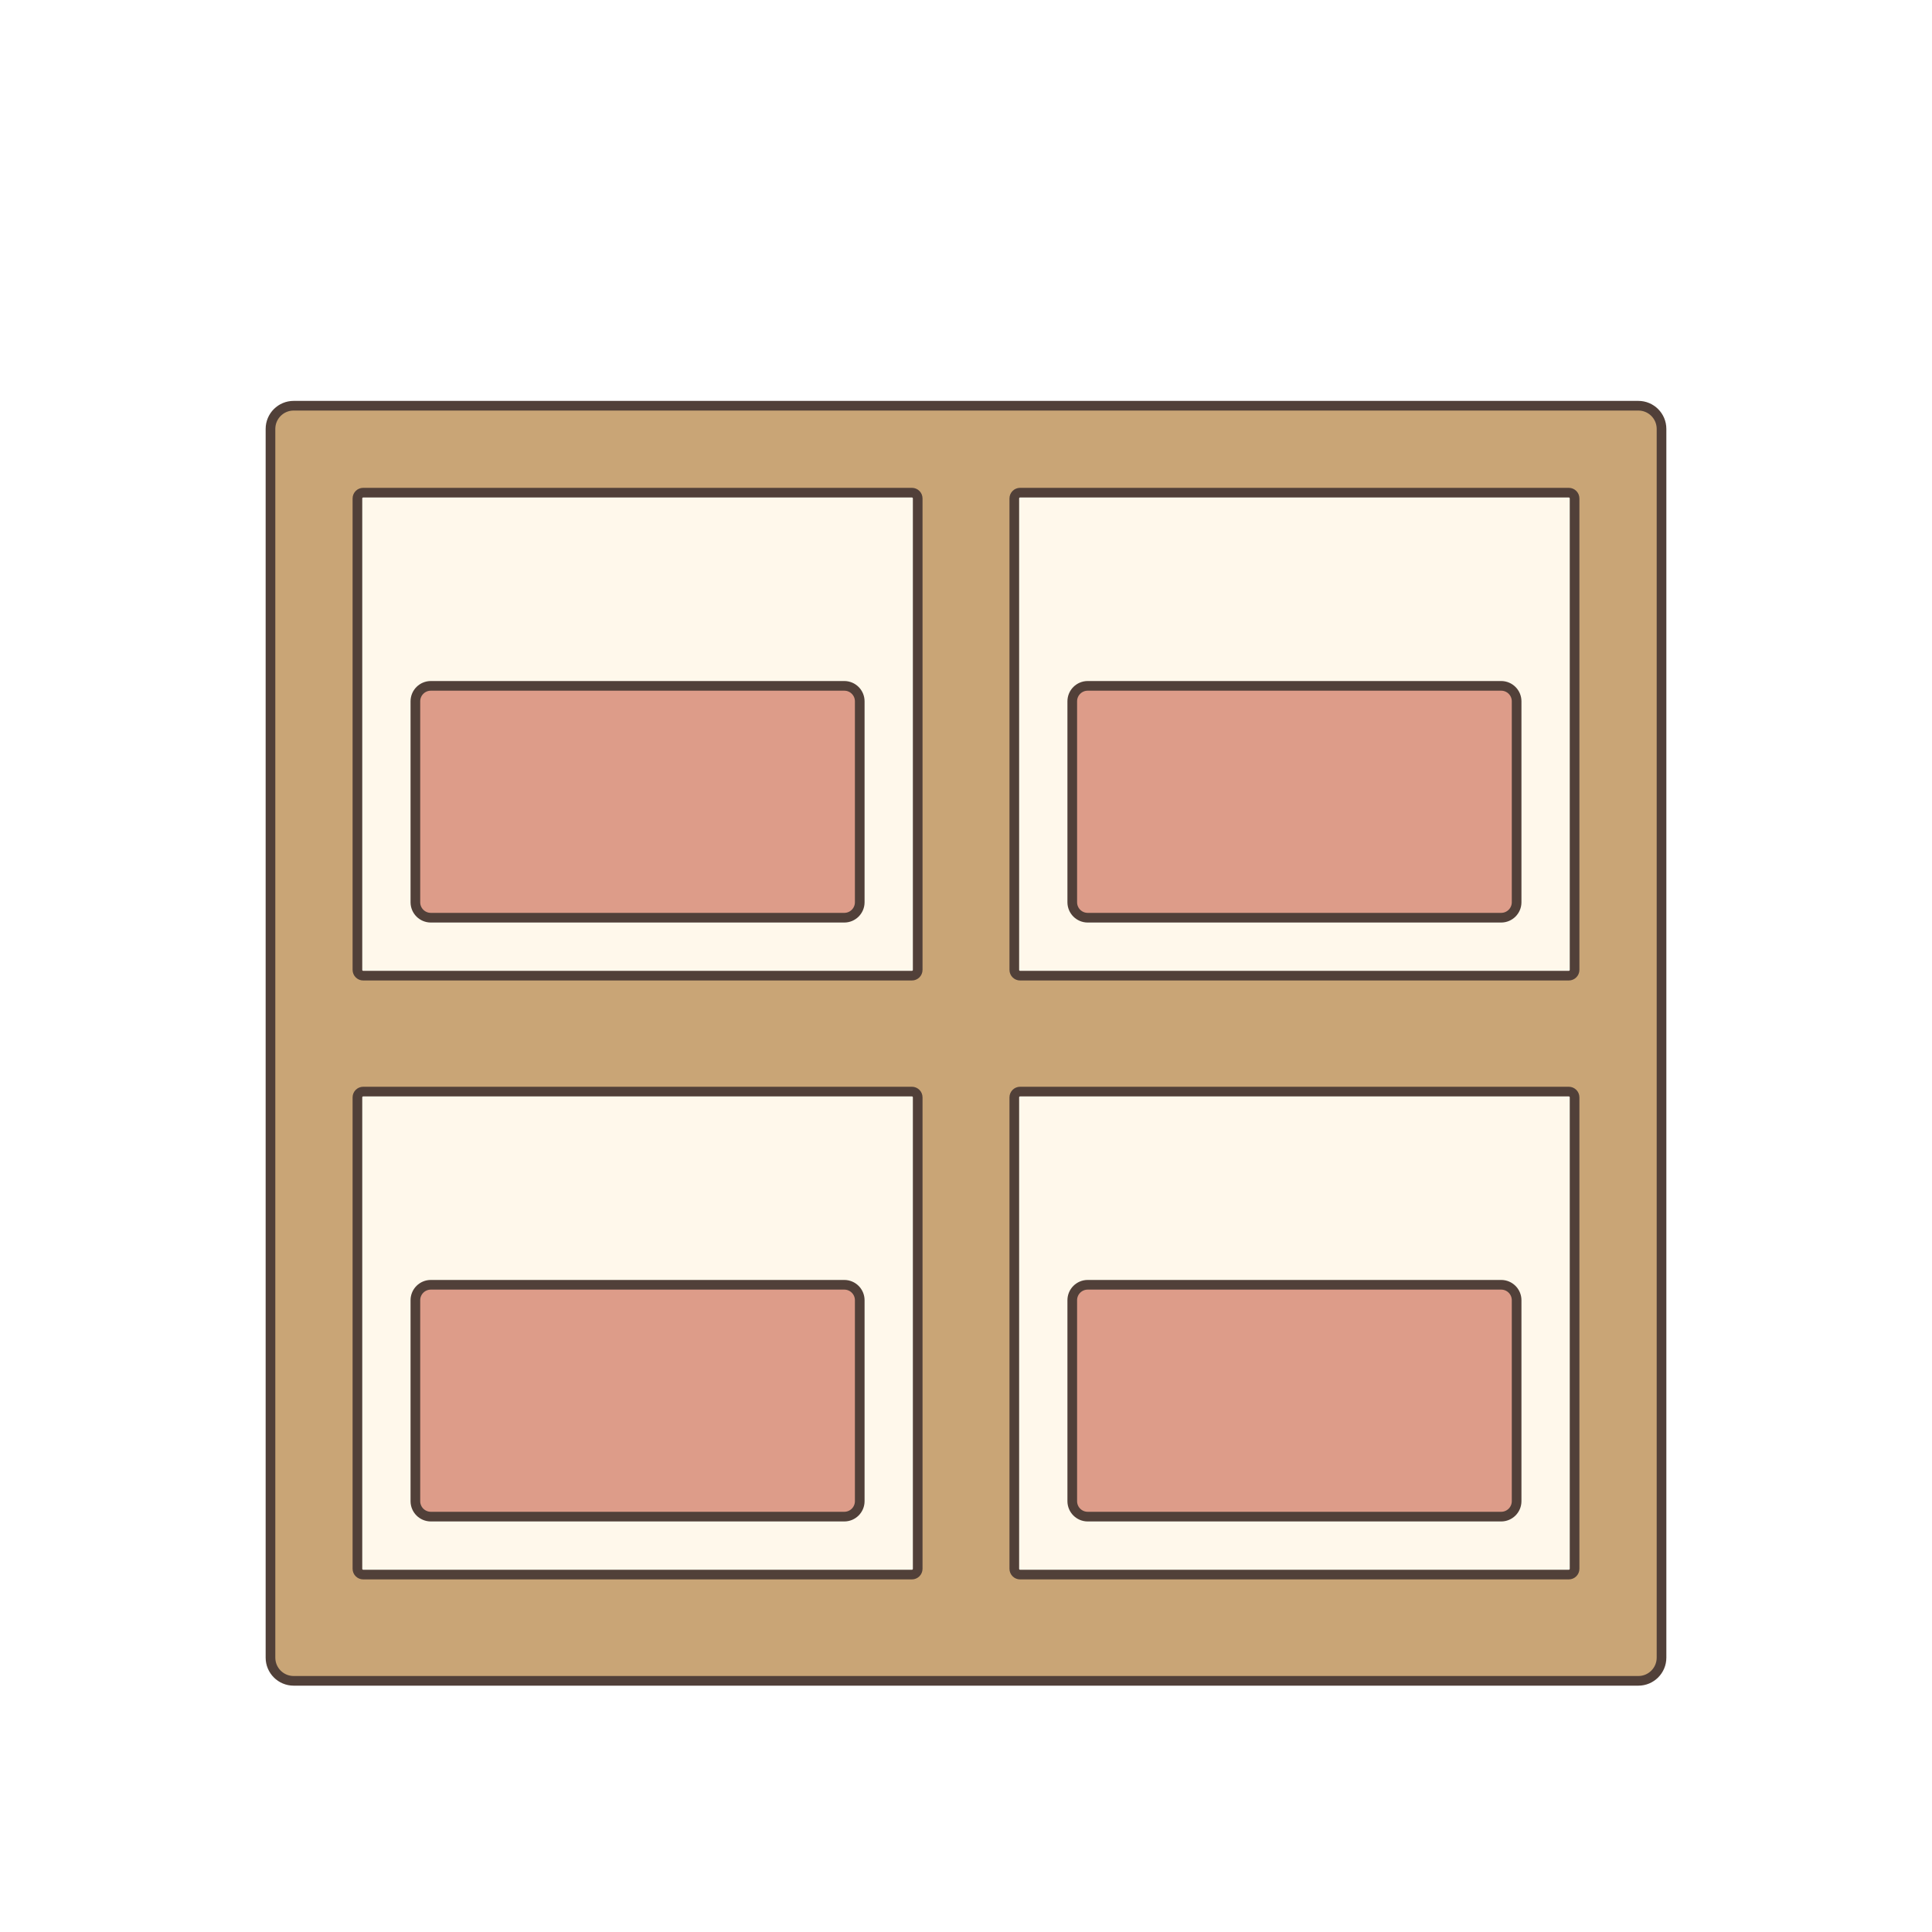
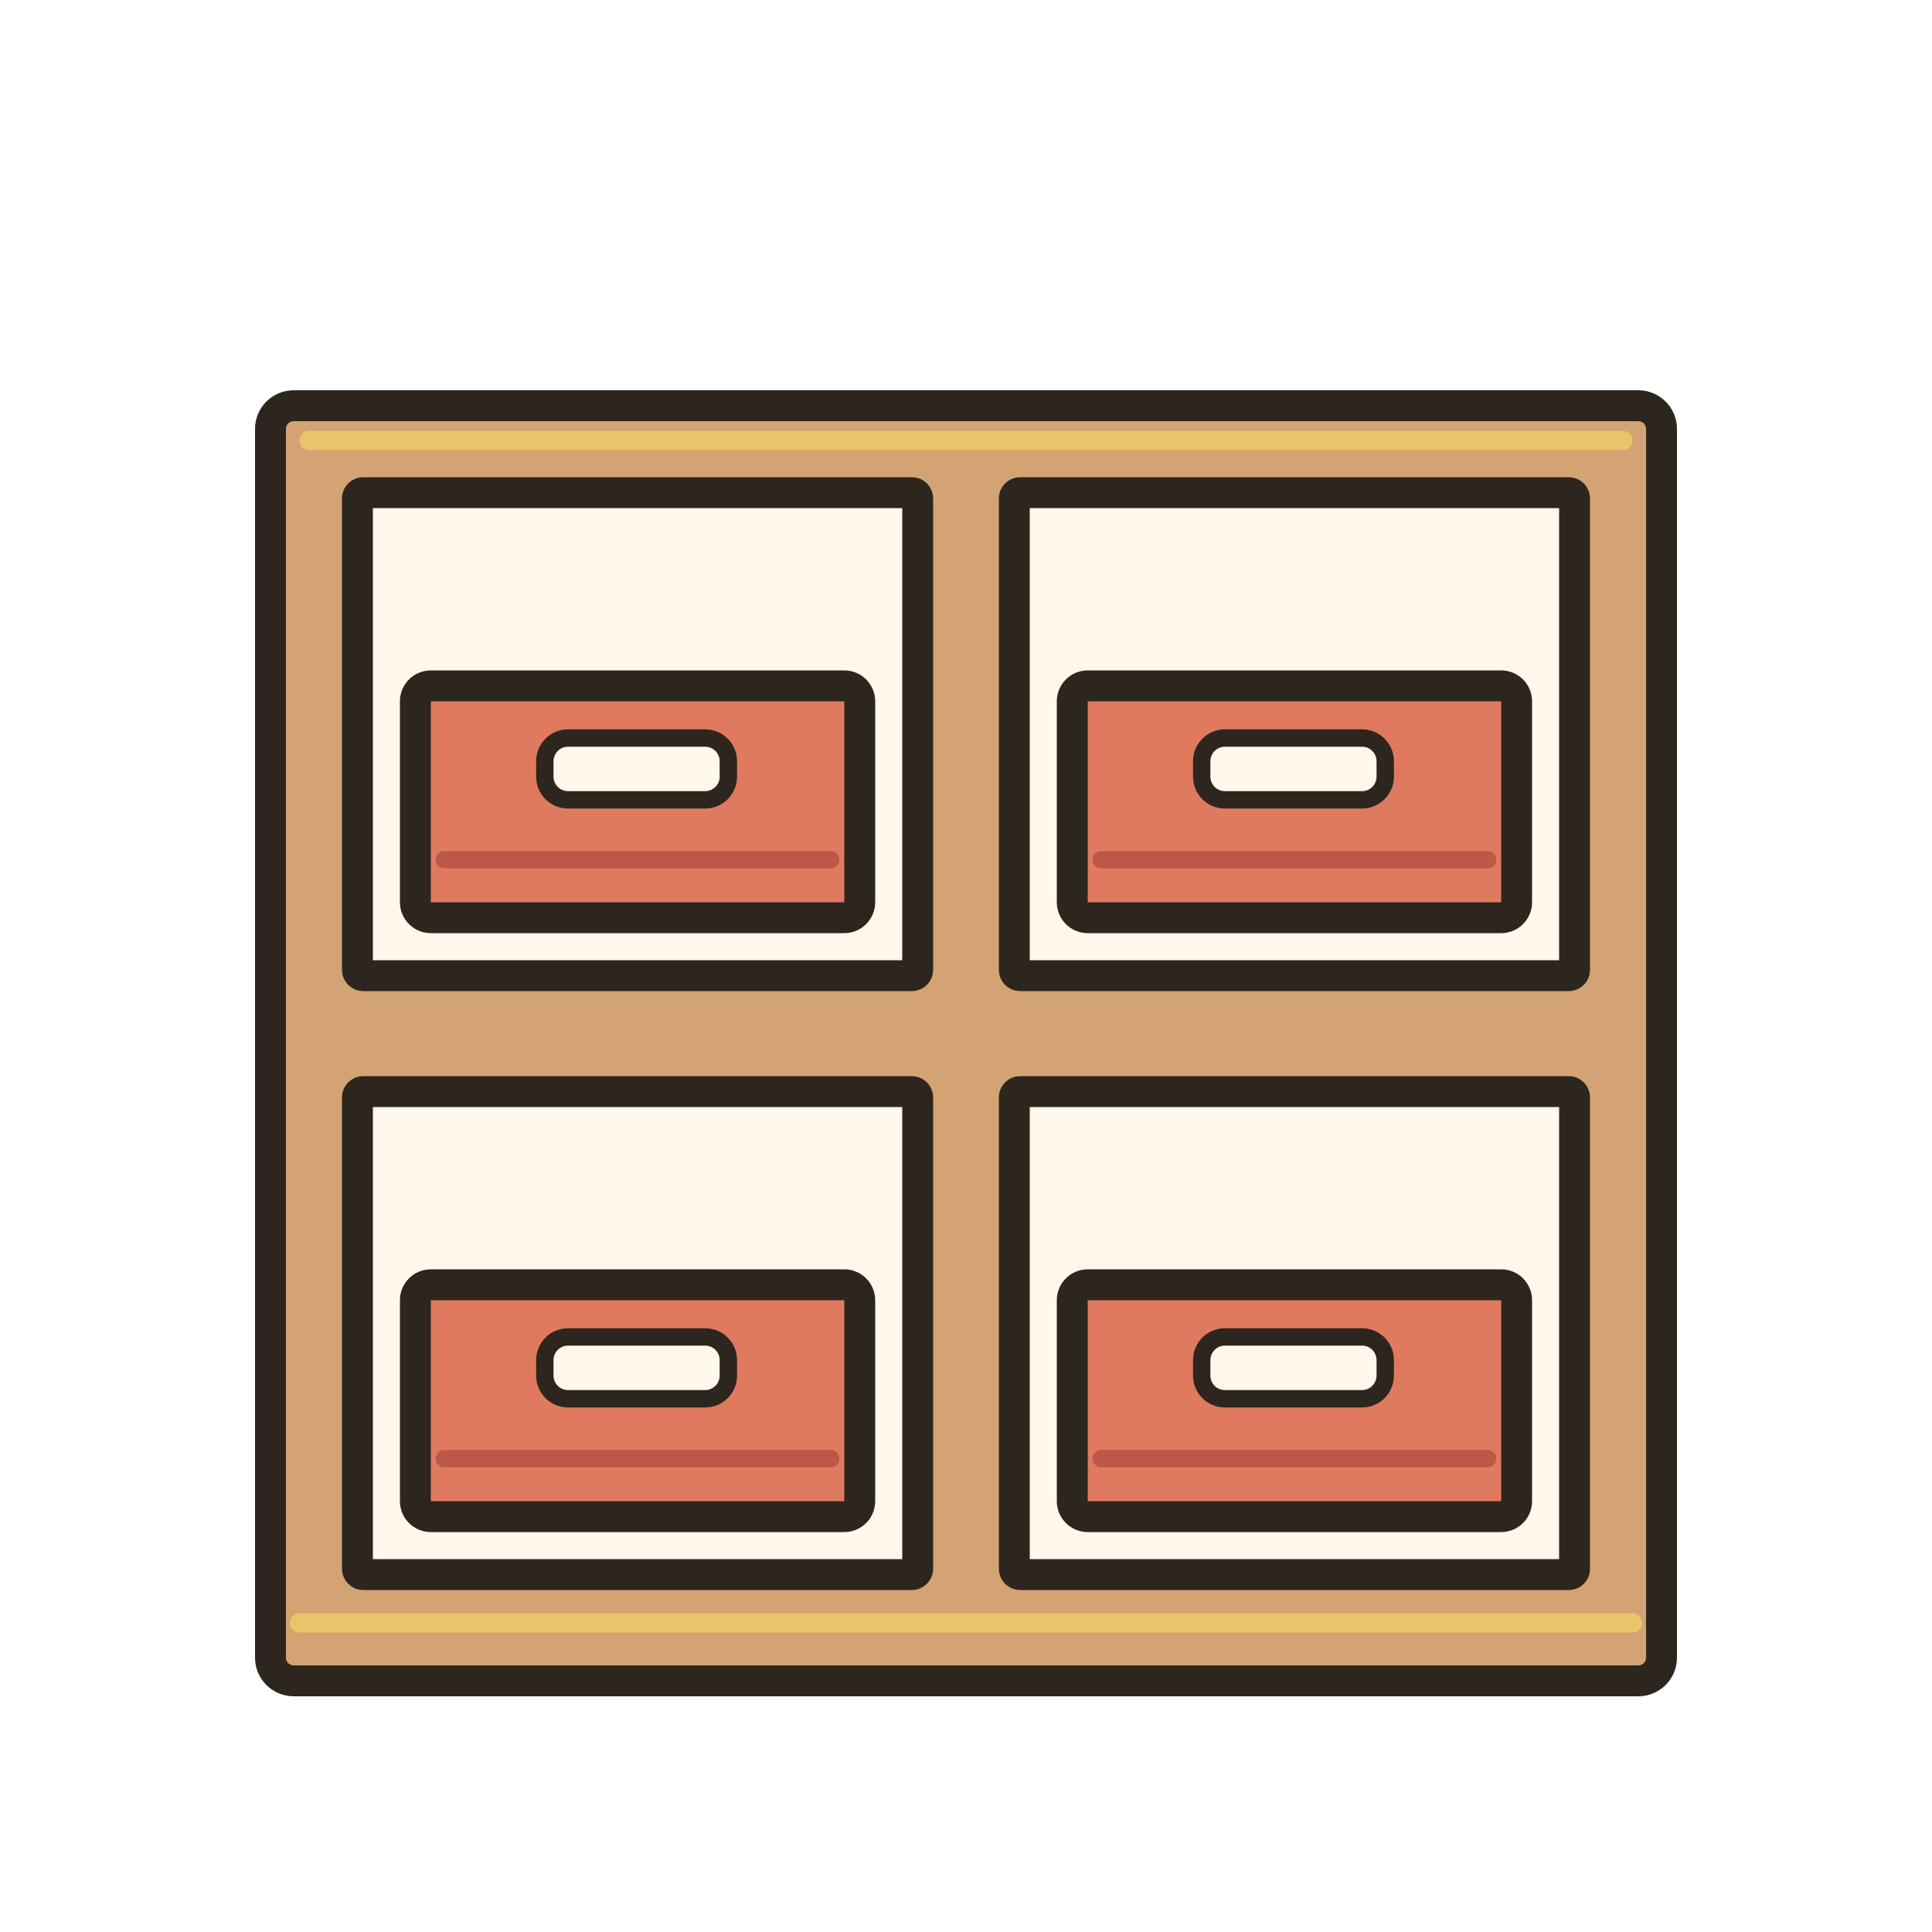
<svg xmlns="http://www.w3.org/2000/svg" viewBox="0 0 1000 1000" data-asset-id="fh_storage">
-   <g id="prop" stroke="#514039" stroke-width="5" stroke-linejoin="round" stroke-linecap="round">
-     <rect x="140" y="210" width="720" height="660" rx="12" fill="#c9a576" />
+   <g id="prop" stroke="#2d261e" stroke-width="16" stroke-linejoin="round" stroke-linecap="round">
+     <rect x="140" y="210" width="720" height="660" rx="12" fill="#d4a373" />
    <rect x="185" y="255" width="290" height="250" rx="3" fill="#fff8eb" />
-     <rect x="215" y="355" width="230" height="120" rx="8" fill="#dd9c89" />
+     <rect x="215" y="355" width="230" height="120" rx="8" fill="#e07a5f" />
    <rect x="185" y="565" width="290" height="250" rx="3" fill="#fff8eb" />
-     <rect x="215" y="665" width="230" height="120" rx="8" fill="#dd9c89" />
+     <rect x="215" y="665" width="230" height="120" rx="8" fill="#e07a5f" />
    <rect x="525" y="255" width="290" height="250" rx="3" fill="#fff8eb" />
-     <rect x="555" y="355" width="230" height="120" rx="8" fill="#dd9c89" />
+     <rect x="555" y="355" width="230" height="120" rx="8" fill="#e07a5f" />
    <rect x="525" y="565" width="290" height="250" rx="3" fill="#fff8eb" />
-     <rect x="555" y="665" width="230" height="120" rx="8" fill="#dd9c89" />
+     <rect x="555" y="665" width="230" height="120" rx="8" fill="#e07a5f" />
+     <g fill="#fff8eb" stroke-width="9">
+       <rect x="282" y="382" width="95" height="32" rx="12" />
+       <rect x="282" y="692" width="95" height="32" rx="12" />
+       <rect x="622" y="382" width="95" height="32" rx="12" />
+       <rect x="622" y="692" width="95" height="32" rx="12" />
+     </g>
+     <path d="M155 840 H845 M160 228 H840" fill="none" stroke="#e9c46a" stroke-width="10" />
+     <path d="M230 445 H430 M230 755 H430 M570 445 H770 M570 755 H770" fill="none" stroke="#bc5849" stroke-width="9" />
  </g>
</svg>
